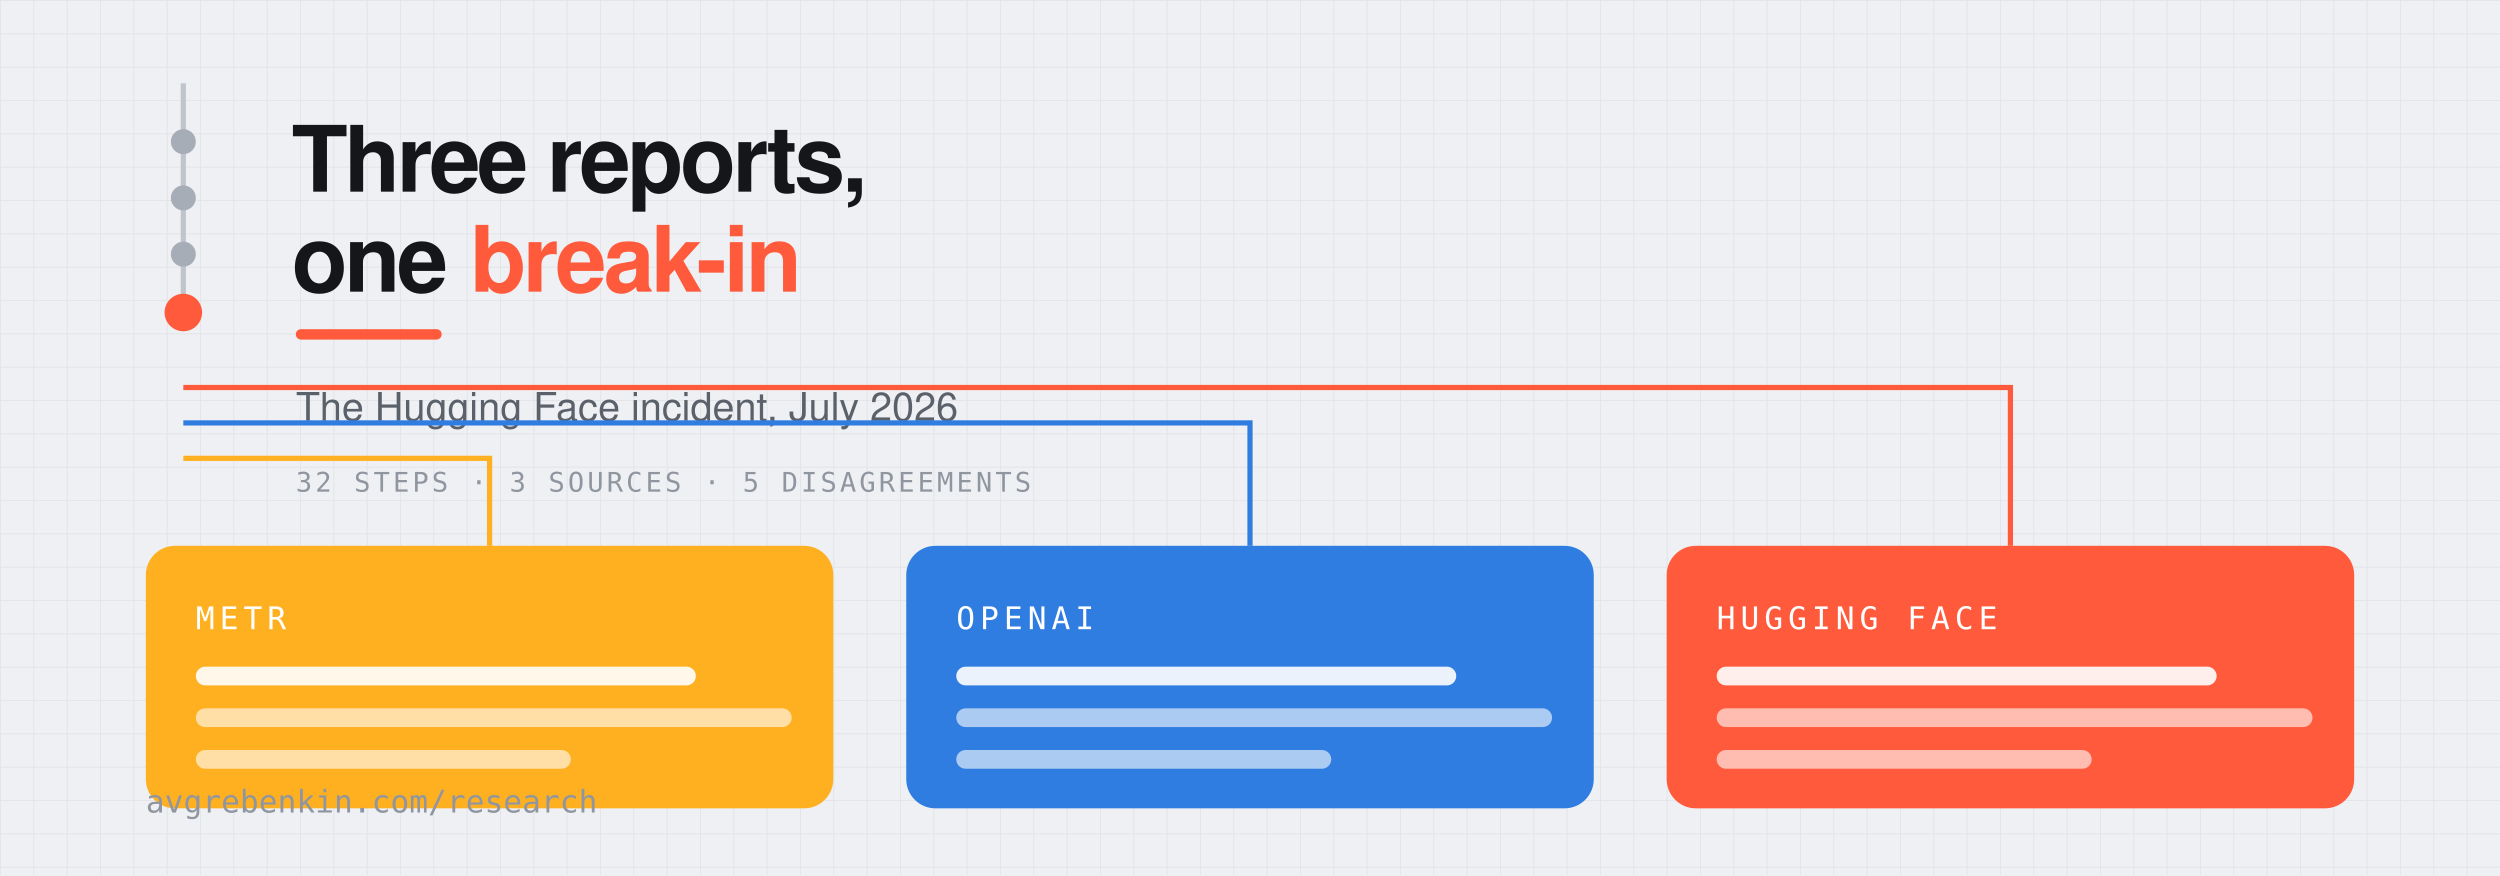
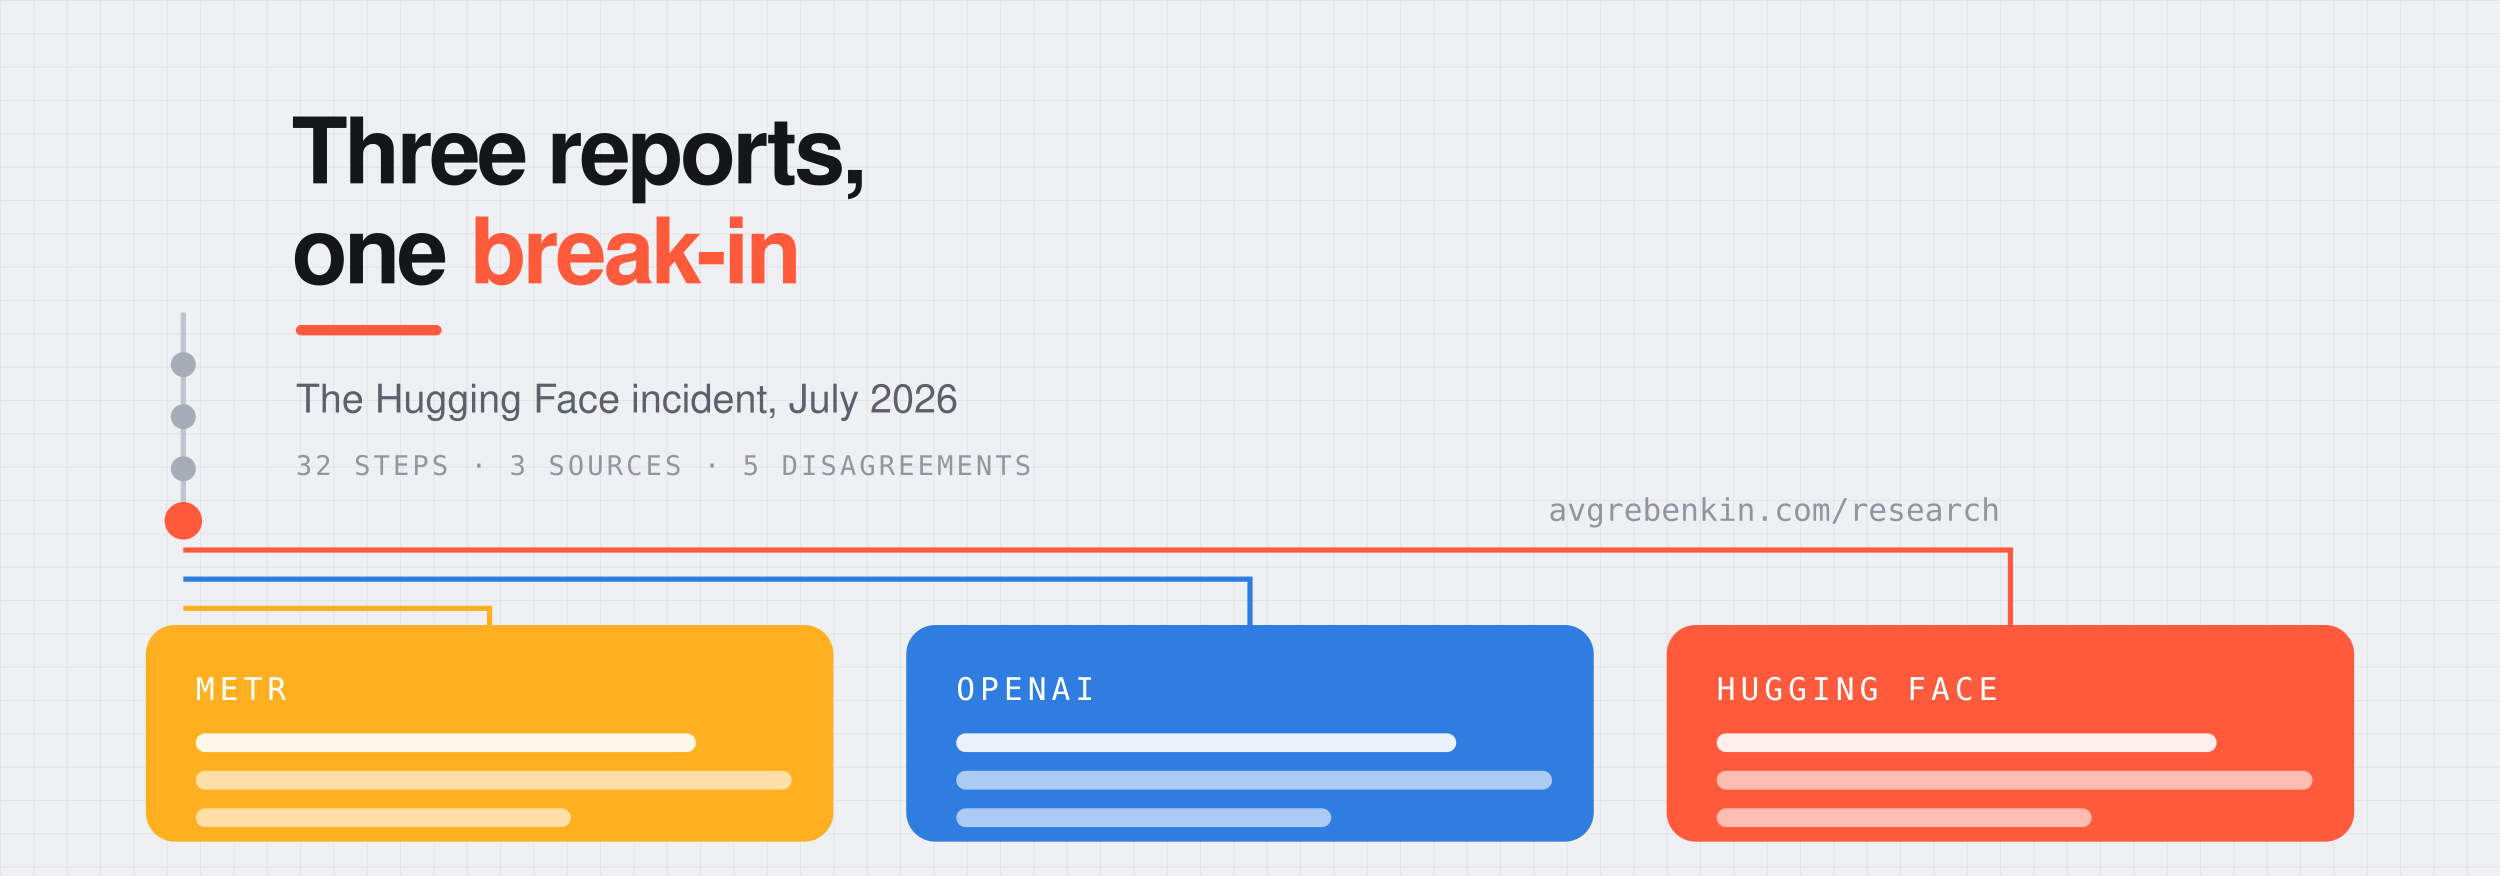
<svg xmlns="http://www.w3.org/2000/svg" width="1200" height="420" viewBox="0 0 1200 420">
  <rect width="1200" height="420" fill="#eef0f3" />
  <defs>
    <pattern id="hg" width="16" height="16" patternUnits="userSpaceOnUse">
      <path d="M16 0H0V16" fill="none" stroke="#0e1116" stroke-opacity="0.05" stroke-width="1" />
    </pattern>
  </defs>
  <rect width="1200" height="420" fill="url(#hg)" />
-   <text x="140" y="92" font-family="Helvetica Neue, Helvetica, Arial, sans-serif" font-weight="800" font-size="44" letter-spacing="-1.6" fill="#15161a">Three reports,</text>
-   <text x="140" y="140" font-family="Helvetica Neue, Helvetica, Arial, sans-serif" font-weight="800" font-size="44" letter-spacing="-1.6" fill="#15161a">one <tspan fill="#ff5a3c">break-in</tspan>
+   <text x="140" y="88" font-family="Helvetica Neue, Helvetica, Arial, sans-serif" font-weight="800" font-size="44" letter-spacing="-1.6" fill="#15161a">Three reports,</text>
+   <text x="140" y="136" font-family="Helvetica Neue, Helvetica, Arial, sans-serif" font-weight="800" font-size="44" letter-spacing="-1.6" fill="#15161a">one <tspan fill="#ff5a3c">break-in</tspan>
  </text>
-   <rect x="142" y="158" width="70" height="5" rx="2.5" fill="#ff5a3c" />
-   <text x="142" y="202" font-family="Helvetica Neue, Helvetica, Arial, sans-serif" font-size="19" fill="#5b616b">The Hugging Face incident, July 2026</text>
-   <text x="142" y="236" font-family="Menlo, monospace" font-size="13" letter-spacing="1.5" fill="#9096a0">32 STEPS · 3 SOURCES · 5 DISAGREEMENTS</text>
-   <line x1="88" y1="40" x2="88" y2="150" stroke="#c0c5cd" stroke-width="2.5" />
-   <circle cx="88" cy="68" r="6" fill="#a7adb6" />
-   <circle cx="88" cy="95" r="6" fill="#a7adb6" />
-   <circle cx="88" cy="122" r="6" fill="#a7adb6" />
-   <circle cx="88" cy="150" r="9" fill="#ff5a3c" />
-   <path d="M88 186H965V262" stroke="#ff5a3c" stroke-width="2.5" fill="none" />
-   <path d="M88 203H600V262" stroke="#2f7de0" stroke-width="2.5" fill="none" />
-   <path d="M88 220H235V262" stroke="#ffb020" stroke-width="2.5" fill="none" />
-   <rect x="70" y="262" width="330" height="126" rx="14" fill="#ffb020" />
-   <text x="94" y="302" font-family="Menlo, monospace" font-size="15" letter-spacing="2.4" fill="#fff">METR</text>
-   <rect x="94" y="320" width="240" height="9" rx="4.5" fill="#fff" fill-opacity="0.9" />
-   <rect x="94" y="340" width="286" height="9" rx="4.5" fill="#fff" fill-opacity="0.6" />
-   <rect x="94" y="360" width="180" height="9" rx="4.5" fill="#fff" fill-opacity="0.6" />
-   <rect x="435" y="262" width="330" height="126" rx="14" fill="#2f7de0" />
-   <text x="459" y="302" font-family="Menlo, monospace" font-size="15" letter-spacing="2.4" fill="#fff">OPENAI</text>
-   <rect x="459" y="320" width="240" height="9" rx="4.5" fill="#fff" fill-opacity="0.9" />
-   <rect x="459" y="340" width="286" height="9" rx="4.5" fill="#fff" fill-opacity="0.6" />
-   <rect x="459" y="360" width="180" height="9" rx="4.5" fill="#fff" fill-opacity="0.6" />
-   <rect x="800" y="262" width="330" height="126" rx="14" fill="#ff5a3c" />
-   <text x="824" y="302" font-family="Menlo, monospace" font-size="15" letter-spacing="2.4" fill="#fff">HUGGING FACE</text>
-   <rect x="824" y="320" width="240" height="9" rx="4.5" fill="#fff" fill-opacity="0.9" />
-   <rect x="824" y="340" width="286" height="9" rx="4.5" fill="#fff" fill-opacity="0.6" />
-   <rect x="824" y="360" width="180" height="9" rx="4.5" fill="#fff" fill-opacity="0.6" />
-   <text x="70" y="390" font-family="Menlo, monospace" font-size="15" fill="#9096a0">avgrebenkin.com/research</text>
+   <rect x="142" y="156" width="70" height="5" rx="2.5" fill="#ff5a3c" />
+   <text x="142" y="198" font-family="Helvetica Neue, Helvetica, Arial, sans-serif" font-size="19" fill="#5b616b">The Hugging Face incident, July 2026</text>
+   <text x="142" y="228" font-family="Menlo, monospace" font-size="13" letter-spacing="1.5" fill="#9096a0">32 STEPS · 3 SOURCES · 5 DISAGREEMENTS</text>
+   <line x1="88" y1="150" x2="88" y2="250" stroke="#c0c5cd" stroke-width="2.5" />
+   <circle cx="88" cy="175" r="6" fill="#a7adb6" />
+   <circle cx="88" cy="200" r="6" fill="#a7adb6" />
+   <circle cx="88" cy="225" r="6" fill="#a7adb6" />
+   <circle cx="88" cy="250" r="9" fill="#ff5a3c" />
+   <path d="M88 264H965V300" stroke="#ff5a3c" stroke-width="2.5" fill="none" />
+   <path d="M88 278H600V300" stroke="#2f7de0" stroke-width="2.5" fill="none" />
+   <path d="M88 292H235V300" stroke="#ffb020" stroke-width="2.5" fill="none" />
+   <rect x="70" y="300" width="330" height="104" rx="14" fill="#ffb020" />
+   <text x="94" y="336" font-family="Menlo, monospace" font-size="15" letter-spacing="2.4" fill="#fff">METR</text>
+   <rect x="94" y="352" width="240" height="9" rx="4.5" fill="#fff" fill-opacity="0.9" />
+   <rect x="94" y="370" width="286" height="9" rx="4.5" fill="#fff" fill-opacity="0.6" />
+   <rect x="94" y="388" width="180" height="9" rx="4.5" fill="#fff" fill-opacity="0.6" />
+   <rect x="435" y="300" width="330" height="104" rx="14" fill="#2f7de0" />
+   <text x="459" y="336" font-family="Menlo, monospace" font-size="15" letter-spacing="2.4" fill="#fff">OPENAI</text>
+   <rect x="459" y="352" width="240" height="9" rx="4.5" fill="#fff" fill-opacity="0.9" />
+   <rect x="459" y="370" width="286" height="9" rx="4.5" fill="#fff" fill-opacity="0.6" />
+   <rect x="459" y="388" width="180" height="9" rx="4.5" fill="#fff" fill-opacity="0.6" />
+   <rect x="800" y="300" width="330" height="104" rx="14" fill="#ff5a3c" />
+   <text x="824" y="336" font-family="Menlo, monospace" font-size="15" letter-spacing="2.4" fill="#fff">HUGGING FACE</text>
+   <rect x="824" y="352" width="240" height="9" rx="4.5" fill="#fff" fill-opacity="0.9" />
+   <rect x="824" y="370" width="286" height="9" rx="4.5" fill="#fff" fill-opacity="0.6" />
+   <rect x="824" y="388" width="180" height="9" rx="4.5" fill="#fff" fill-opacity="0.6" />
+   <text x="960" y="250" text-anchor="end" font-family="Menlo, monospace" font-size="15" fill="#9096a0">avgrebenkin.com/research</text>
</svg>
